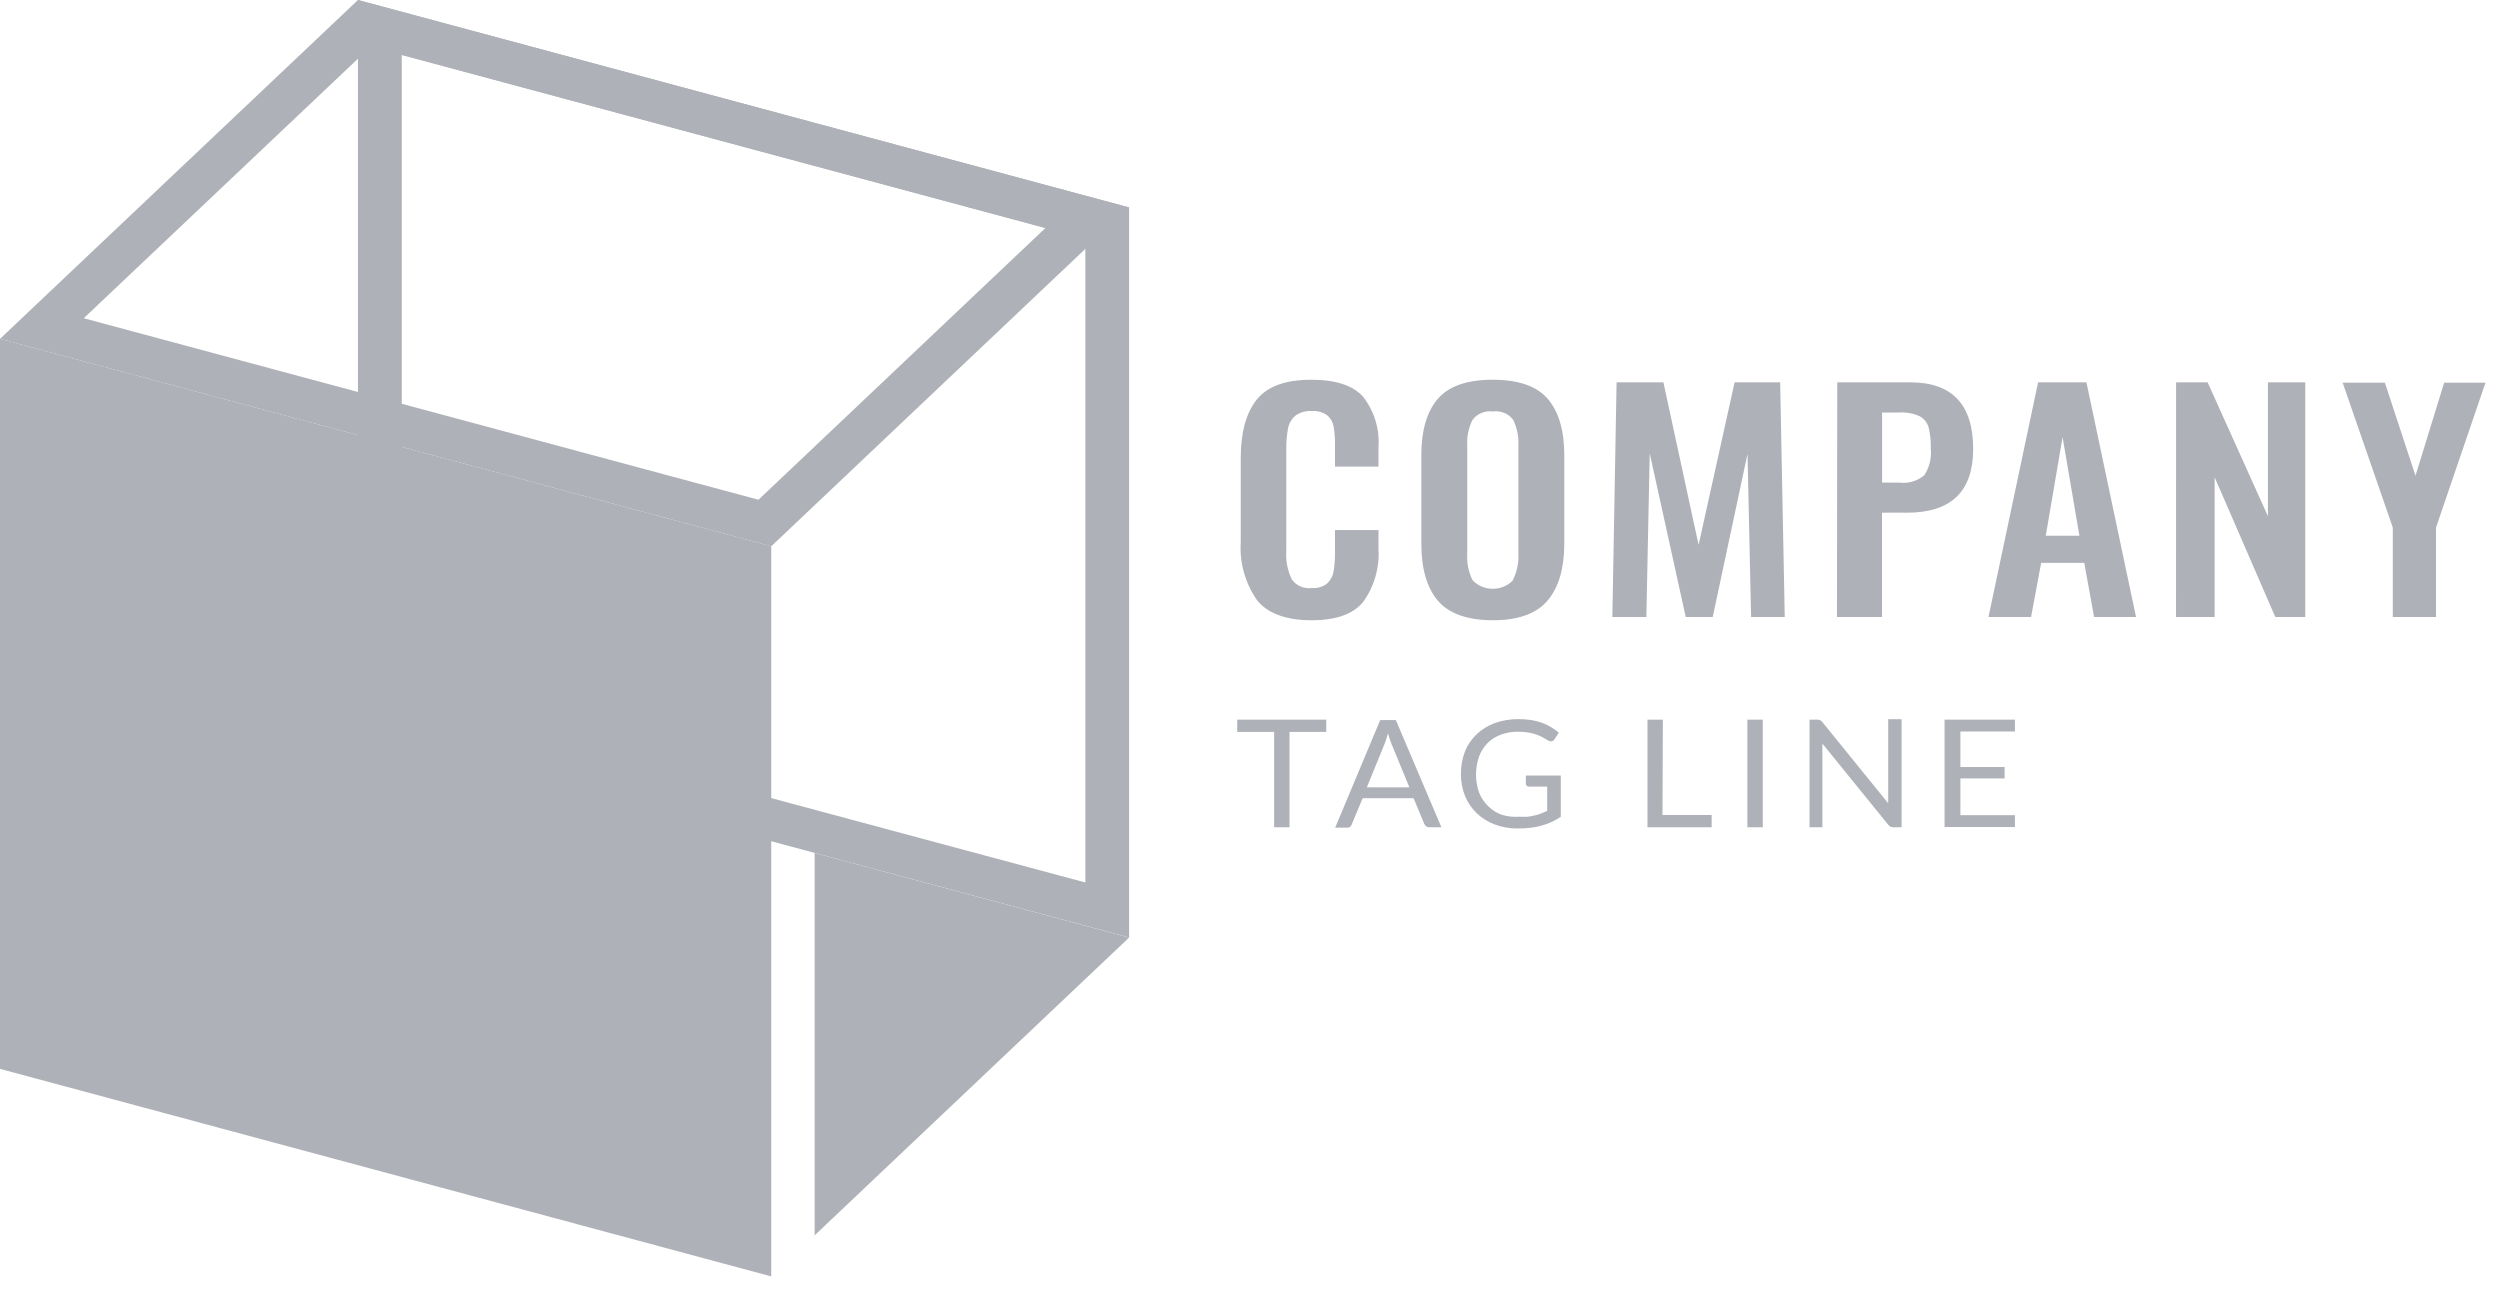
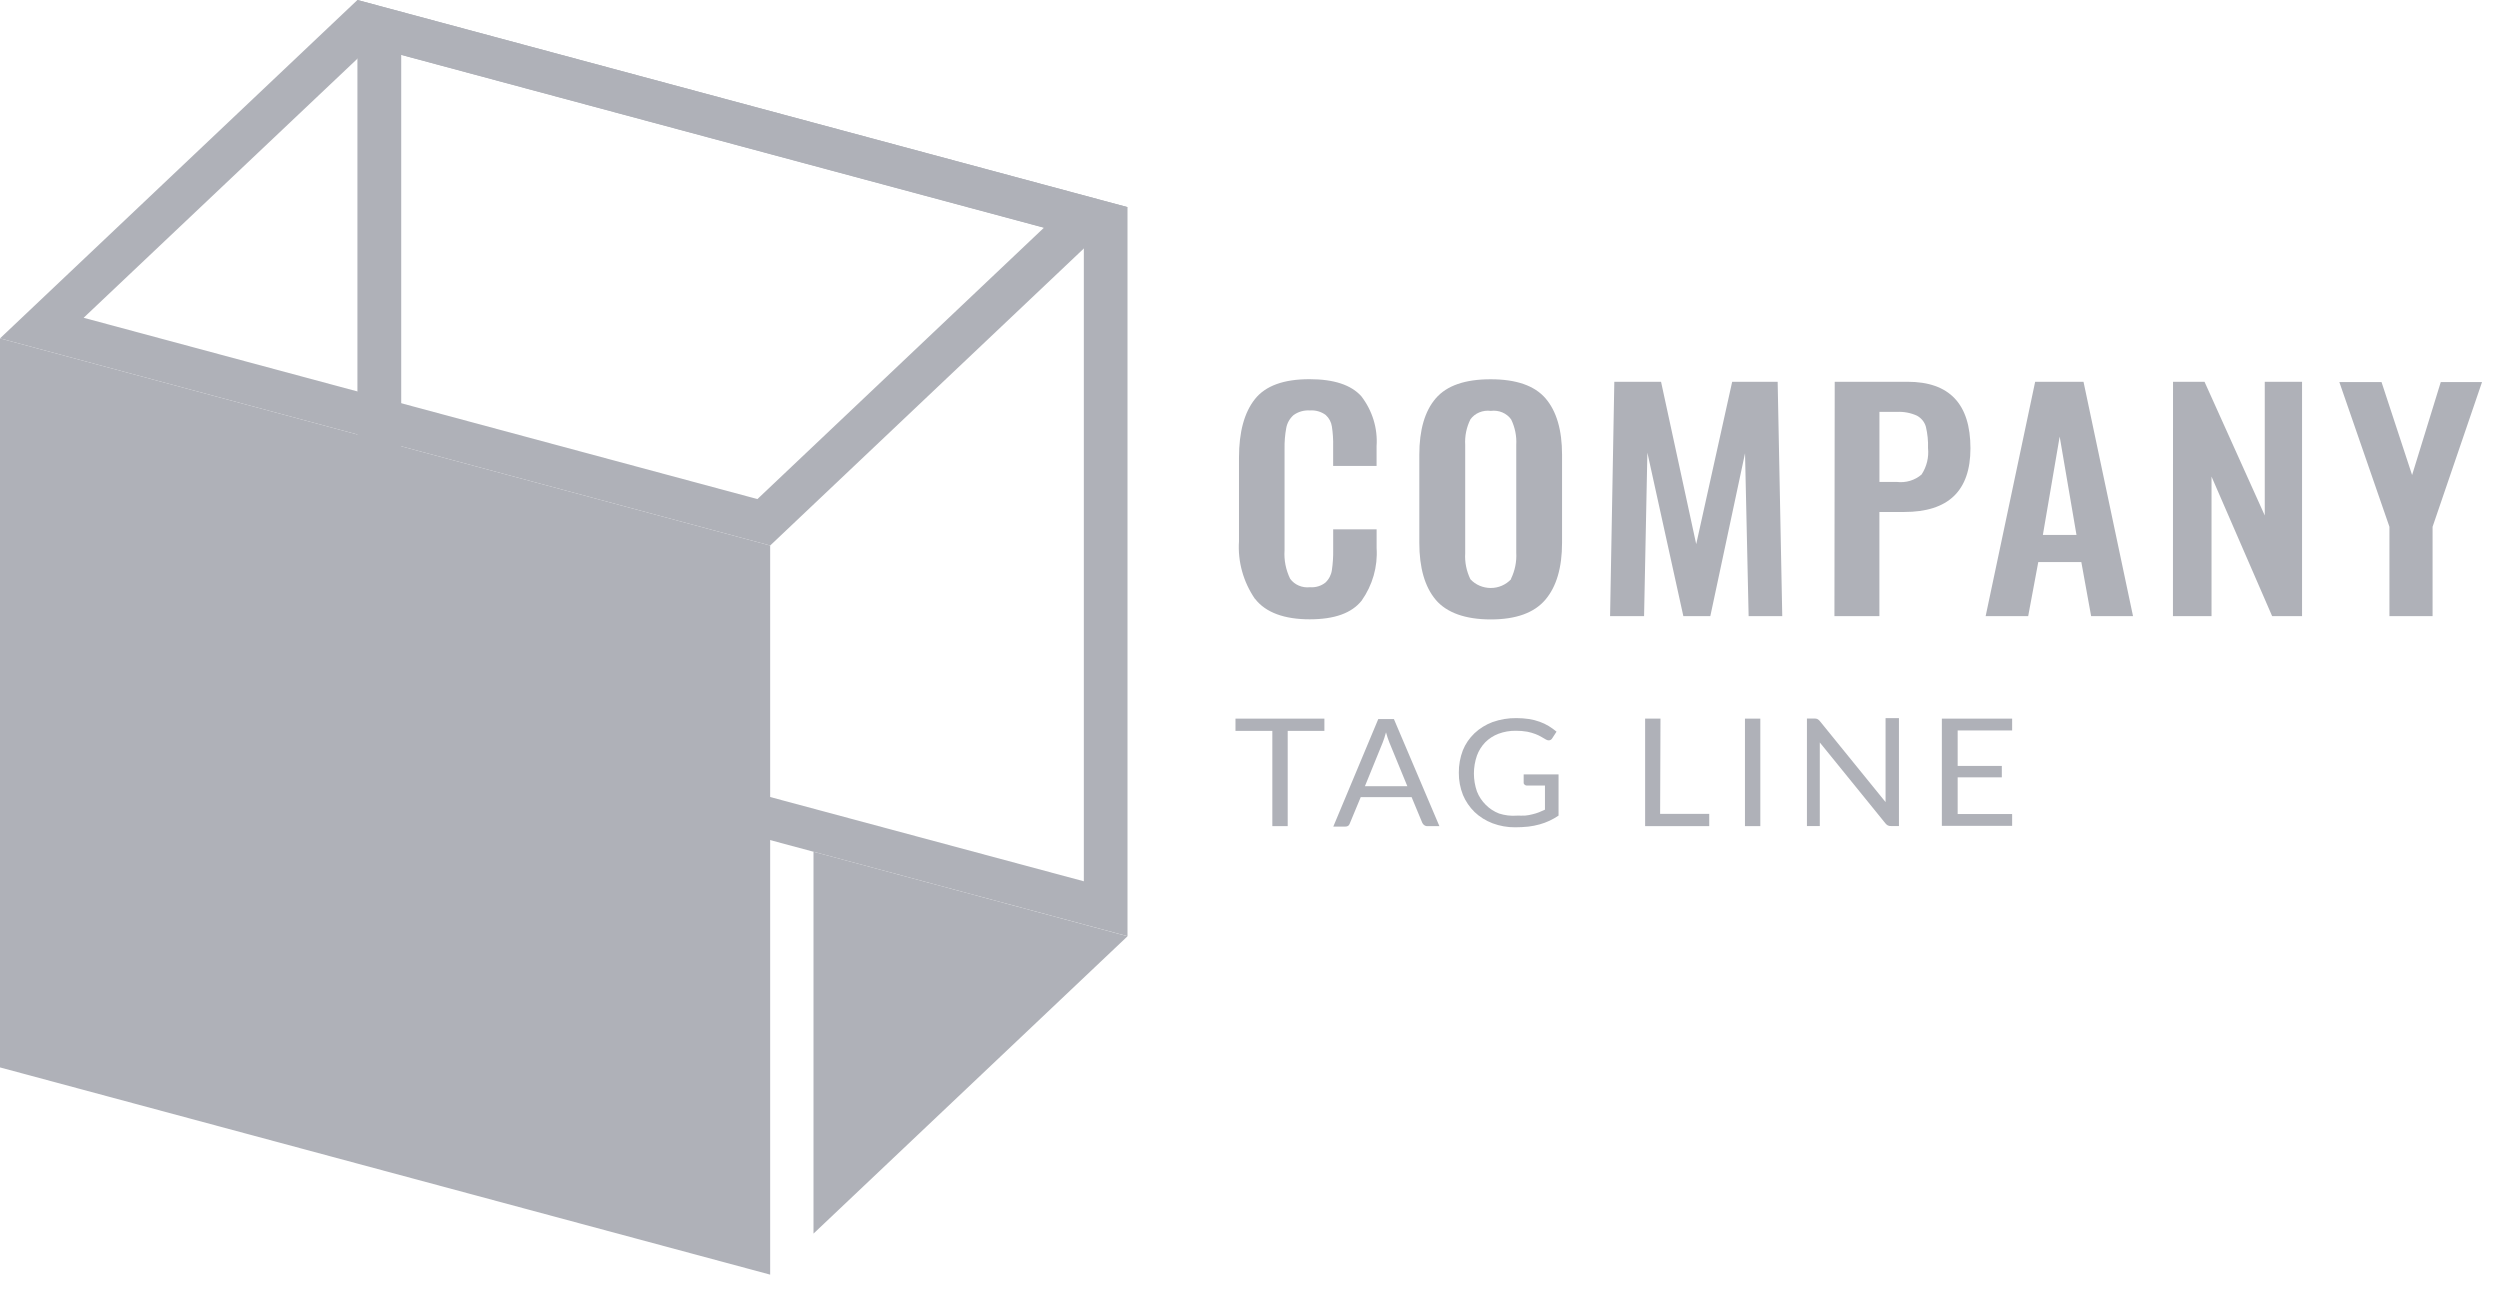
- <svg xmlns="http://www.w3.org/2000/svg" width="89" height="46" viewBox="0 0 89 46" fill="none">
-   <path d="M44.74 21.353C44.323 20.743 44.123 20.022 44.17 19.296V16.314C44.17 15.399 44.359 14.704 44.737 14.229C45.115 13.754 45.765 13.517 46.686 13.519C47.551 13.519 48.166 13.721 48.529 14.126C48.925 14.642 49.118 15.273 49.074 15.91V16.611H47.526V15.901C47.531 15.668 47.516 15.436 47.481 15.206C47.459 15.049 47.381 14.903 47.26 14.793C47.101 14.675 46.9 14.617 46.699 14.633C46.487 14.618 46.276 14.678 46.109 14.803C45.974 14.924 45.884 15.084 45.853 15.258C45.808 15.501 45.788 15.748 45.792 15.995V19.615C45.767 19.964 45.836 20.313 45.99 20.631C46.068 20.739 46.174 20.824 46.299 20.878C46.424 20.931 46.563 20.951 46.699 20.935C46.897 20.95 47.094 20.891 47.247 20.771C47.373 20.652 47.454 20.498 47.478 20.331C47.514 20.091 47.53 19.848 47.526 19.606V18.871H49.074V19.542C49.117 20.206 48.929 20.864 48.538 21.417C48.183 21.86 47.577 22.081 46.686 22.081C45.795 22.081 45.122 21.845 44.74 21.353Z" fill="#AFB1B8" />
-   <path d="M51.186 21.384C50.795 20.919 50.599 20.243 50.599 19.348V16.21C50.599 15.324 50.795 14.654 51.186 14.199C51.577 13.744 52.23 13.517 53.147 13.519C54.057 13.519 54.708 13.746 55.099 14.199C55.49 14.654 55.689 15.324 55.689 16.21V19.348C55.689 20.234 55.49 20.913 55.093 21.381C54.695 21.848 54.048 22.081 53.147 22.081C52.247 22.081 51.58 21.845 51.186 21.384ZM53.868 20.631C54.008 20.34 54.072 20.022 54.054 19.703V15.861C54.072 15.549 54.009 15.236 53.871 14.951C53.793 14.841 53.683 14.755 53.555 14.701C53.427 14.647 53.286 14.629 53.147 14.648C53.008 14.629 52.866 14.648 52.738 14.702C52.609 14.755 52.499 14.842 52.42 14.951C52.279 15.235 52.215 15.548 52.234 15.861V19.721C52.214 20.04 52.278 20.359 52.42 20.649C52.51 20.747 52.621 20.826 52.746 20.88C52.871 20.933 53.007 20.961 53.144 20.961C53.281 20.961 53.417 20.933 53.542 20.88C53.667 20.826 53.778 20.747 53.868 20.649V20.631Z" fill="#AFB1B8" />
-   <path d="M57.55 13.611H59.217L60.47 19.399L61.752 13.611H63.374L63.537 21.966H62.339L62.211 16.159L60.973 21.966H60.012L58.73 16.138L58.611 21.966H57.4L57.55 13.611Z" fill="#AFB1B8" />
-   <path d="M65.406 13.611H68.002C69.497 13.611 70.245 14.401 70.245 15.983C70.245 17.498 69.458 18.254 67.883 18.252H66.999V21.966H65.396L65.406 13.611ZM67.624 17.181C67.782 17.201 67.943 17.187 68.095 17.141C68.247 17.096 68.387 17.019 68.505 16.918C68.689 16.635 68.77 16.304 68.736 15.974C68.744 15.719 68.718 15.464 68.659 15.216C68.636 15.132 68.596 15.055 68.541 14.986C68.486 14.918 68.417 14.861 68.338 14.818C68.116 14.717 67.87 14.671 67.624 14.685H67.002V17.181H67.624Z" fill="#AFB1B8" />
-   <path d="M72.556 13.611H74.277L76.043 21.966H74.549L74.2 20.039H72.665L72.306 21.966H70.79L72.556 13.611ZM74.027 19.072L73.428 15.564L72.829 19.072H74.027Z" fill="#AFB1B8" />
-   <path d="M77.469 13.611H78.591L80.738 18.377V13.611H82.068V21.966H81.001L78.841 16.99V21.966H77.466L77.469 13.611Z" fill="#AFB1B8" />
-   <path d="M85.183 18.78L83.398 13.622H84.901L85.991 16.935L87.013 13.622H88.484L86.722 18.78V21.966H85.183V18.78Z" fill="#AFB1B8" />
-   <path d="M47.215 25.619V26.056H45.907V29.451H45.359V26.056H44.045V25.619H47.215Z" fill="#AFB1B8" />
-   <path d="M51.314 29.451H50.891C50.848 29.454 50.805 29.441 50.772 29.415C50.74 29.392 50.716 29.362 50.702 29.327L50.324 28.417H48.51L48.131 29.327C48.121 29.365 48.101 29.4 48.074 29.43C48.04 29.455 47.998 29.468 47.955 29.466H47.532L49.135 25.634H49.692L51.314 29.451ZM48.66 28.028H50.173L49.532 26.469C49.485 26.351 49.445 26.23 49.413 26.108C49.391 26.181 49.372 26.25 49.352 26.311L49.295 26.472L48.66 28.028Z" fill="#AFB1B8" />
-   <path d="M54.077 29.075C54.177 29.08 54.277 29.08 54.378 29.075C54.464 29.066 54.55 29.051 54.634 29.029C54.713 29.011 54.79 28.988 54.865 28.959C54.935 28.932 55.006 28.899 55.08 28.866V28.004H54.439C54.423 28.005 54.407 28.002 54.392 27.997C54.377 27.992 54.364 27.984 54.352 27.973C54.342 27.965 54.333 27.954 54.328 27.942C54.322 27.93 54.32 27.917 54.32 27.904V27.609H55.564V29.078C55.462 29.147 55.355 29.207 55.243 29.26C55.129 29.313 55.01 29.357 54.887 29.39C54.756 29.427 54.622 29.453 54.487 29.469C54.331 29.486 54.175 29.494 54.019 29.494C53.742 29.496 53.468 29.447 53.211 29.351C52.971 29.26 52.753 29.123 52.57 28.95C52.392 28.776 52.251 28.57 52.157 28.344C52.056 28.09 52.006 27.82 52.009 27.549C52.006 27.276 52.055 27.004 52.154 26.747C52.246 26.52 52.386 26.314 52.567 26.141C52.75 25.968 52.968 25.833 53.208 25.743C53.482 25.645 53.774 25.597 54.067 25.601C54.216 25.6 54.365 25.611 54.512 25.634C54.643 25.654 54.77 25.686 54.894 25.731C55.006 25.771 55.113 25.822 55.214 25.883C55.312 25.943 55.406 26.009 55.493 26.083L55.339 26.32C55.327 26.341 55.309 26.359 55.287 26.372C55.265 26.385 55.24 26.392 55.214 26.392C55.179 26.391 55.144 26.381 55.115 26.362C55.067 26.338 55.016 26.308 54.958 26.271C54.89 26.231 54.818 26.196 54.743 26.168C54.648 26.132 54.549 26.103 54.448 26.083C54.314 26.06 54.178 26.048 54.041 26.05C53.83 26.047 53.62 26.083 53.423 26.156C53.244 26.224 53.084 26.327 52.952 26.459C52.819 26.597 52.717 26.759 52.654 26.936C52.51 27.351 52.51 27.798 52.654 28.213C52.724 28.393 52.833 28.558 52.974 28.695C53.105 28.827 53.265 28.93 53.442 28.999C53.646 29.065 53.862 29.091 54.077 29.075Z" fill="#AFB1B8" />
-   <path d="M59.185 29.014H60.935V29.451H58.65V25.619H59.198L59.185 29.014Z" fill="#AFB1B8" />
-   <path d="M62.755 29.451H62.207V25.619H62.755V29.451Z" fill="#AFB1B8" />
-   <path d="M64.794 25.637C64.826 25.655 64.855 25.678 64.877 25.707L67.22 28.596C67.217 28.55 67.217 28.505 67.22 28.459C67.22 28.416 67.22 28.374 67.22 28.335V25.604H67.697V29.451H67.422C67.381 29.454 67.34 29.447 67.303 29.43C67.27 29.411 67.241 29.386 67.217 29.357L64.877 26.472C64.877 26.517 64.877 26.559 64.877 26.602C64.877 26.645 64.877 26.684 64.877 26.72V29.451H64.419V25.619H64.704C64.735 25.619 64.766 25.625 64.794 25.637Z" fill="#AFB1B8" />
-   <path d="M71.732 25.619V26.041H69.79V27.306H71.364V27.712H69.79V29.02H71.732V29.442H69.226V25.619H71.732Z" fill="#AFB1B8" />
-   <path d="M14.303 1.954L38.639 8.495V31.417L14.303 24.879V1.954ZM12.743 0V25.992L40.196 33.374V7.385L12.743 0Z" fill="#AFB1B8" />
-   <path d="M27.456 45.44L0 38.052V12.062L27.456 19.447V45.44Z" fill="#AFB1B8" />
-   <path d="M13.198 1.66L37.215 8.119L27.001 17.791L2.981 11.329L13.198 1.66ZM12.743 0L0 12.063L27.456 19.448L40.196 7.385L12.743 0Z" fill="#AFB1B8" />
-   <path d="M29.001 43.978L40.196 33.377L29.001 30.365V43.978Z" fill="#AFB1B8" />
+ <svg xmlns="http://www.w3.org/2000/svg" version="1.1" width="62" height="32" viewBox="0 0 62 32">
+   <path fill="#afb1b8" d="M31.124 14.854c-0.291-0.424-0.43-0.926-0.397-1.431v-2.075c0-0.636 0.132-1.119 0.395-1.45s0.715-0.495 1.356-0.494c0.602 0 1.029 0.141 1.282 0.422 0.276 0.359 0.41 0.798 0.379 1.241v0.488h-1.077v-0.494c0.004-0.162-0.007-0.323-0.031-0.483-0.016-0.109-0.070-0.211-0.154-0.287-0.111-0.082-0.25-0.122-0.39-0.112-0.148-0.010-0.294 0.032-0.41 0.118-0.094 0.085-0.156 0.196-0.178 0.317-0.031 0.169-0.045 0.341-0.042 0.513v2.518c-0.017 0.243 0.031 0.486 0.138 0.707 0.054 0.075 0.128 0.134 0.215 0.171s0.183 0.051 0.278 0.040c0.138 0.011 0.275-0.030 0.381-0.114 0.088-0.082 0.144-0.19 0.161-0.306 0.025-0.167 0.036-0.336 0.033-0.505v-0.511h1.077v0.466c0.030 0.462-0.101 0.92-0.372 1.304-0.247 0.308-0.669 0.462-1.289 0.462s-1.088-0.165-1.353-0.507z" />
+   <path fill="#afb1b8" d="M35.607 14.876c-0.272-0.323-0.408-0.794-0.408-1.416v-2.182c0-0.616 0.136-1.083 0.408-1.399s0.727-0.474 1.364-0.473c0.633 0 1.086 0.158 1.358 0.473 0.272 0.317 0.41 0.783 0.41 1.399v2.182c0 0.616-0.138 1.089-0.415 1.414s-0.727 0.488-1.353 0.488c-0.626 0-1.090-0.165-1.364-0.485zM37.474 14.352c0.097-0.202 0.142-0.424 0.129-0.646v-2.672c0.013-0.218-0.031-0.435-0.127-0.633-0.055-0.076-0.131-0.137-0.22-0.174s-0.187-0.050-0.284-0.037c-0.097-0.013-0.195 0-0.285 0.037s-0.166 0.097-0.221 0.174c-0.098 0.198-0.142 0.415-0.129 0.633v2.685c-0.014 0.222 0.031 0.444 0.129 0.646 0.063 0.068 0.14 0.123 0.227 0.16s0.181 0.057 0.277 0.057c0.096 0 0.19-0.019 0.277-0.057s0.164-0.092 0.227-0.16v-0.013z" />
+   <path fill="#afb1b8" d="M40.035 9.468h1.159l0.872 4.027 0.892-4.027h1.128l0.114 5.812h-0.834l-0.089-4.040-0.861 4.040h-0.669l-0.892-4.054-0.082 4.054h-0.843l0.105-5.812z" />
+   <path fill="#afb1b8" d="M45.5 9.468h1.806c1.040 0 1.561 0.55 1.561 1.65 0 1.054-0.548 1.58-1.643 1.579h-0.615v2.583h-1.115l0.007-5.812zM47.042 11.952c0.11 0.013 0.222 0.004 0.328-0.028s0.203-0.085 0.285-0.156c0.128-0.196 0.184-0.427 0.16-0.656 0.006-0.177-0.012-0.355-0.053-0.528-0.016-0.058-0.044-0.112-0.082-0.159s-0.086-0.087-0.141-0.117c-0.155-0.070-0.326-0.102-0.497-0.093h-0.432v1.737h0.432z" />
+   <path fill="#afb1b8" d="M50.474 9.468h1.197l1.228 5.812h-1.039l-0.243-1.34h-1.068l-0.25 1.34h-1.055l1.228-5.812zM51.497 13.267l-0.417-2.44-0.417 2.44h0.834z" />
+   <path fill="#afb1b8" d="M53.892 9.468h0.78l1.494 3.316v-3.316h0.925v5.812h-0.742l-1.503-3.461v3.461h-0.957l0.002-5.812z" />
+   <path fill="#afb1b8" d="M59.258 13.064l-1.242-3.588h1.046l0.758 2.305 0.711-2.305h1.023l-1.226 3.588v2.216h-1.070v-2.216z" />
+   <path fill="#afb1b8" d="M32.845 17.822v0.304h-0.91v2.362h-0.381v-2.362h-0.914v-0.304h2.205z" />
+   <path fill="#afb1b8" d="M35.697 20.488h-0.294c-0.030 0.002-0.059-0.007-0.083-0.025-0.022-0.015-0.039-0.037-0.049-0.061l-0.263-0.633h-1.262l-0.263 0.633c-0.007 0.026-0.021 0.051-0.040 0.072-0.023 0.018-0.053 0.027-0.083 0.025h-0.294l1.115-2.666h0.388l1.128 2.655zM33.85 19.498h1.052l-0.446-1.085c-0.033-0.082-0.060-0.166-0.083-0.251-0.016 0.051-0.029 0.099-0.042 0.141l-0.040 0.112-0.441 1.083z" />
+   <path fill="#afb1b8" d="M37.618 20.226c0.070 0.003 0.14 0.003 0.21 0 0.060-0.006 0.12-0.016 0.178-0.032 0.055-0.013 0.108-0.029 0.16-0.049 0.049-0.019 0.098-0.042 0.149-0.065v-0.599h-0.446c-0.011 0.001-0.022-0.001-0.032-0.005s-0.020-0.009-0.028-0.017c-0.007-0.006-0.013-0.014-0.017-0.022s-0.006-0.018-0.005-0.027v-0.205h0.865v1.022c-0.071 0.048-0.145 0.090-0.223 0.127-0.080 0.037-0.162 0.068-0.247 0.091-0.091 0.025-0.184 0.044-0.279 0.055-0.108 0.011-0.217 0.017-0.325 0.017-0.192 0.002-0.383-0.032-0.562-0.099-0.167-0.064-0.319-0.158-0.446-0.279-0.124-0.122-0.222-0.265-0.288-0.422-0.070-0.177-0.105-0.364-0.103-0.553-0.002-0.19 0.032-0.379 0.1-0.557 0.064-0.158 0.162-0.302 0.288-0.422 0.127-0.12 0.279-0.214 0.446-0.277 0.191-0.068 0.394-0.102 0.597-0.099 0.104-0 0.207 0.008 0.31 0.023 0.091 0.014 0.179 0.037 0.265 0.068 0.078 0.028 0.153 0.063 0.223 0.106 0.068 0.042 0.133 0.088 0.194 0.139l-0.107 0.165c-0.008 0.015-0.021 0.028-0.036 0.037s-0.033 0.014-0.051 0.014c-0.025-0.001-0.049-0.008-0.069-0.021-0.033-0.017-0.069-0.038-0.109-0.063-0.047-0.028-0.097-0.052-0.149-0.072-0.066-0.025-0.135-0.045-0.205-0.059-0.093-0.016-0.188-0.024-0.283-0.023-0.147-0.002-0.293 0.023-0.43 0.074-0.124 0.047-0.236 0.119-0.328 0.211-0.092 0.096-0.163 0.209-0.207 0.331-0.1 0.289-0.1 0.6 0 0.889 0.049 0.125 0.125 0.24 0.223 0.336 0.091 0.091 0.202 0.163 0.325 0.211 0.142 0.046 0.292 0.064 0.441 0.053z" />
+   <path fill="#afb1b8" d="M41.172 20.184h1.217v0.304h-1.59v-2.666h0.381l-0.009 2.362z" />
+   <path fill="#afb1b8" d="M43.656 20.488h-0.381v-2.666h0.381v2.666z" />
+   <path fill="#afb1b8" d="M45.074 17.834c0.023 0.012 0.042 0.029 0.058 0.049l1.63 2.009c-0.002-0.032-0.002-0.063 0-0.095 0-0.030 0-0.059 0-0.087v-1.9h0.332v2.676h-0.192c-0.028 0.002-0.057-0.003-0.083-0.015-0.023-0.013-0.044-0.030-0.060-0.051l-1.628-2.007c0 0.032 0 0.061 0 0.091s0 0.057 0 0.082v1.9h-0.319v-2.666h0.198c0.022 0 0.043 0.004 0.062 0.013z" />
+   <path fill="#afb1b8" d="M49.901 17.822v0.293h-1.351v0.88h1.095v0.283h-1.095v0.91h1.351v0.293h-1.743v-2.659h1.743z" />
+   <path fill="#afb1b8" d="M9.95 1.359l16.929 4.551v15.946l-16.929-4.548v-15.948zM8.864 0v18.082l19.098 5.135v-18.080l-19.098-5.137z" />
+   <path fill="#afb1b8" d="M19.1 31.611l-19.1-5.139v-18.080l19.1 5.137v18.082z" />
+   <path fill="#afb1b8" d="M9.181 1.155l16.708 4.493-7.105 6.729-16.71-4.496 7.108-6.726zM8.864 0l-8.864 8.392 19.1 5.137 8.862-8.392-19.098-5.137z" />
+   <path fill="#afb1b8" d="M20.175 30.593l7.788-7.374-7.788-2.096v9.47z" />
</svg>
